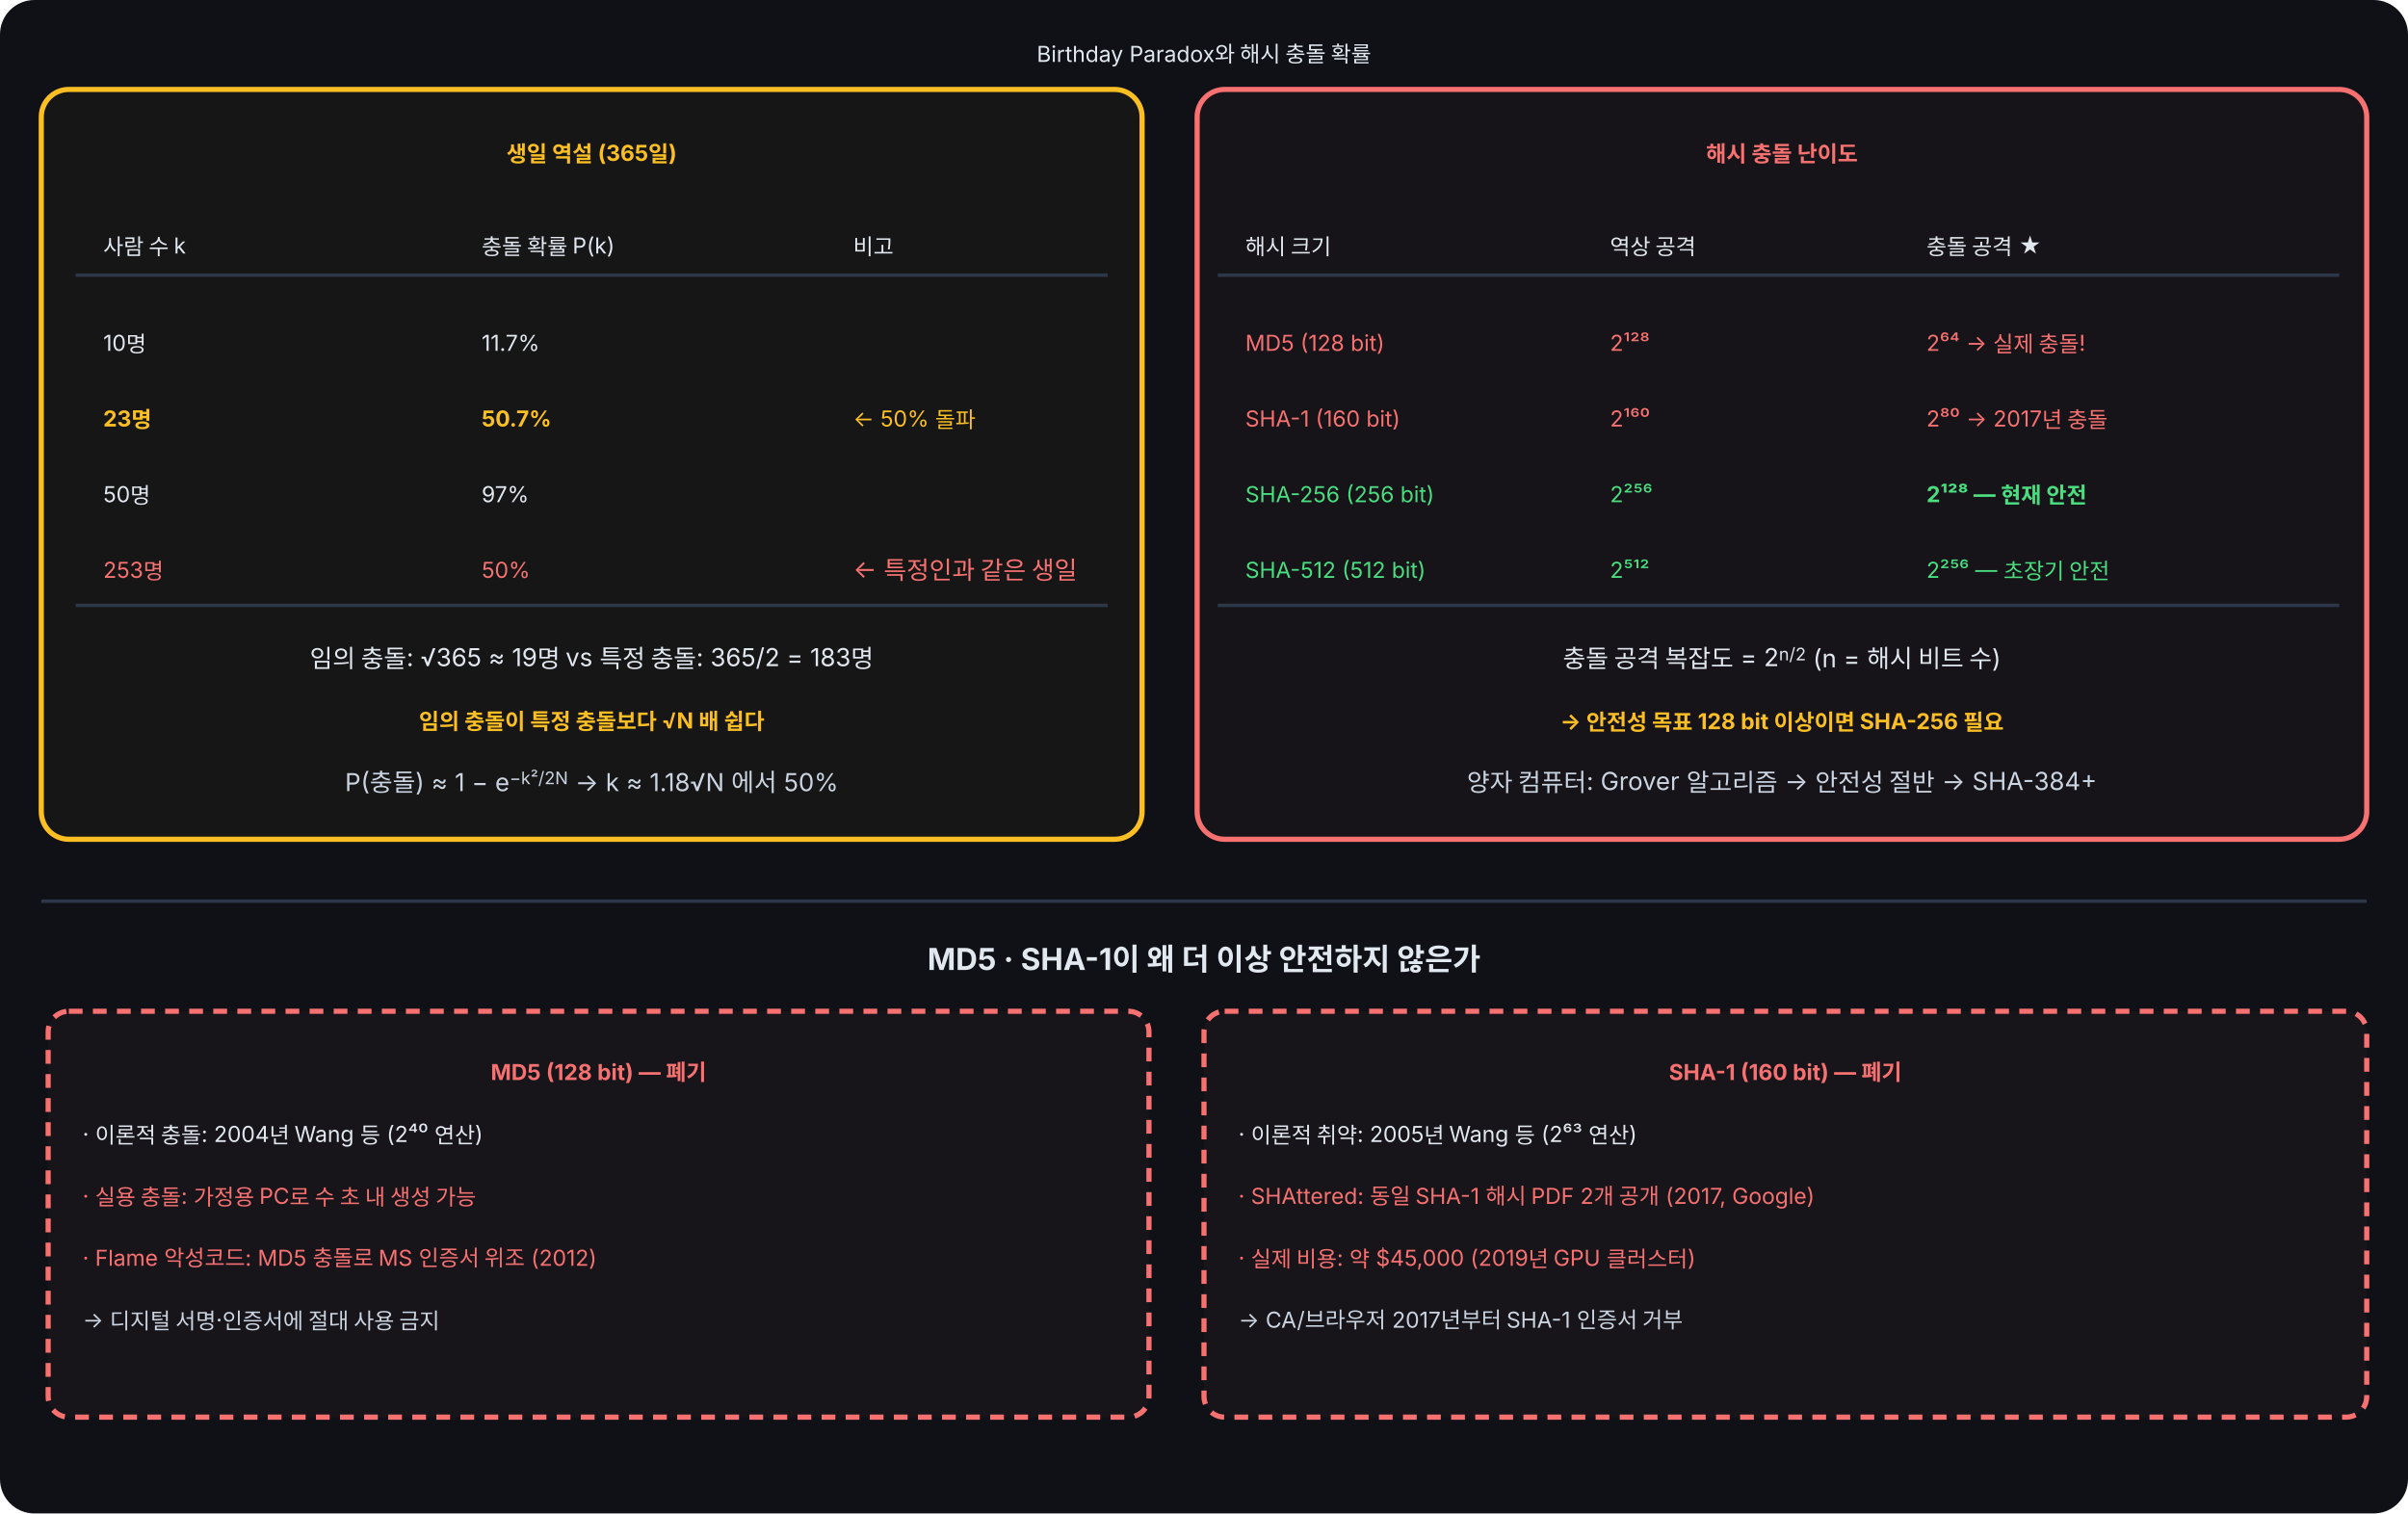
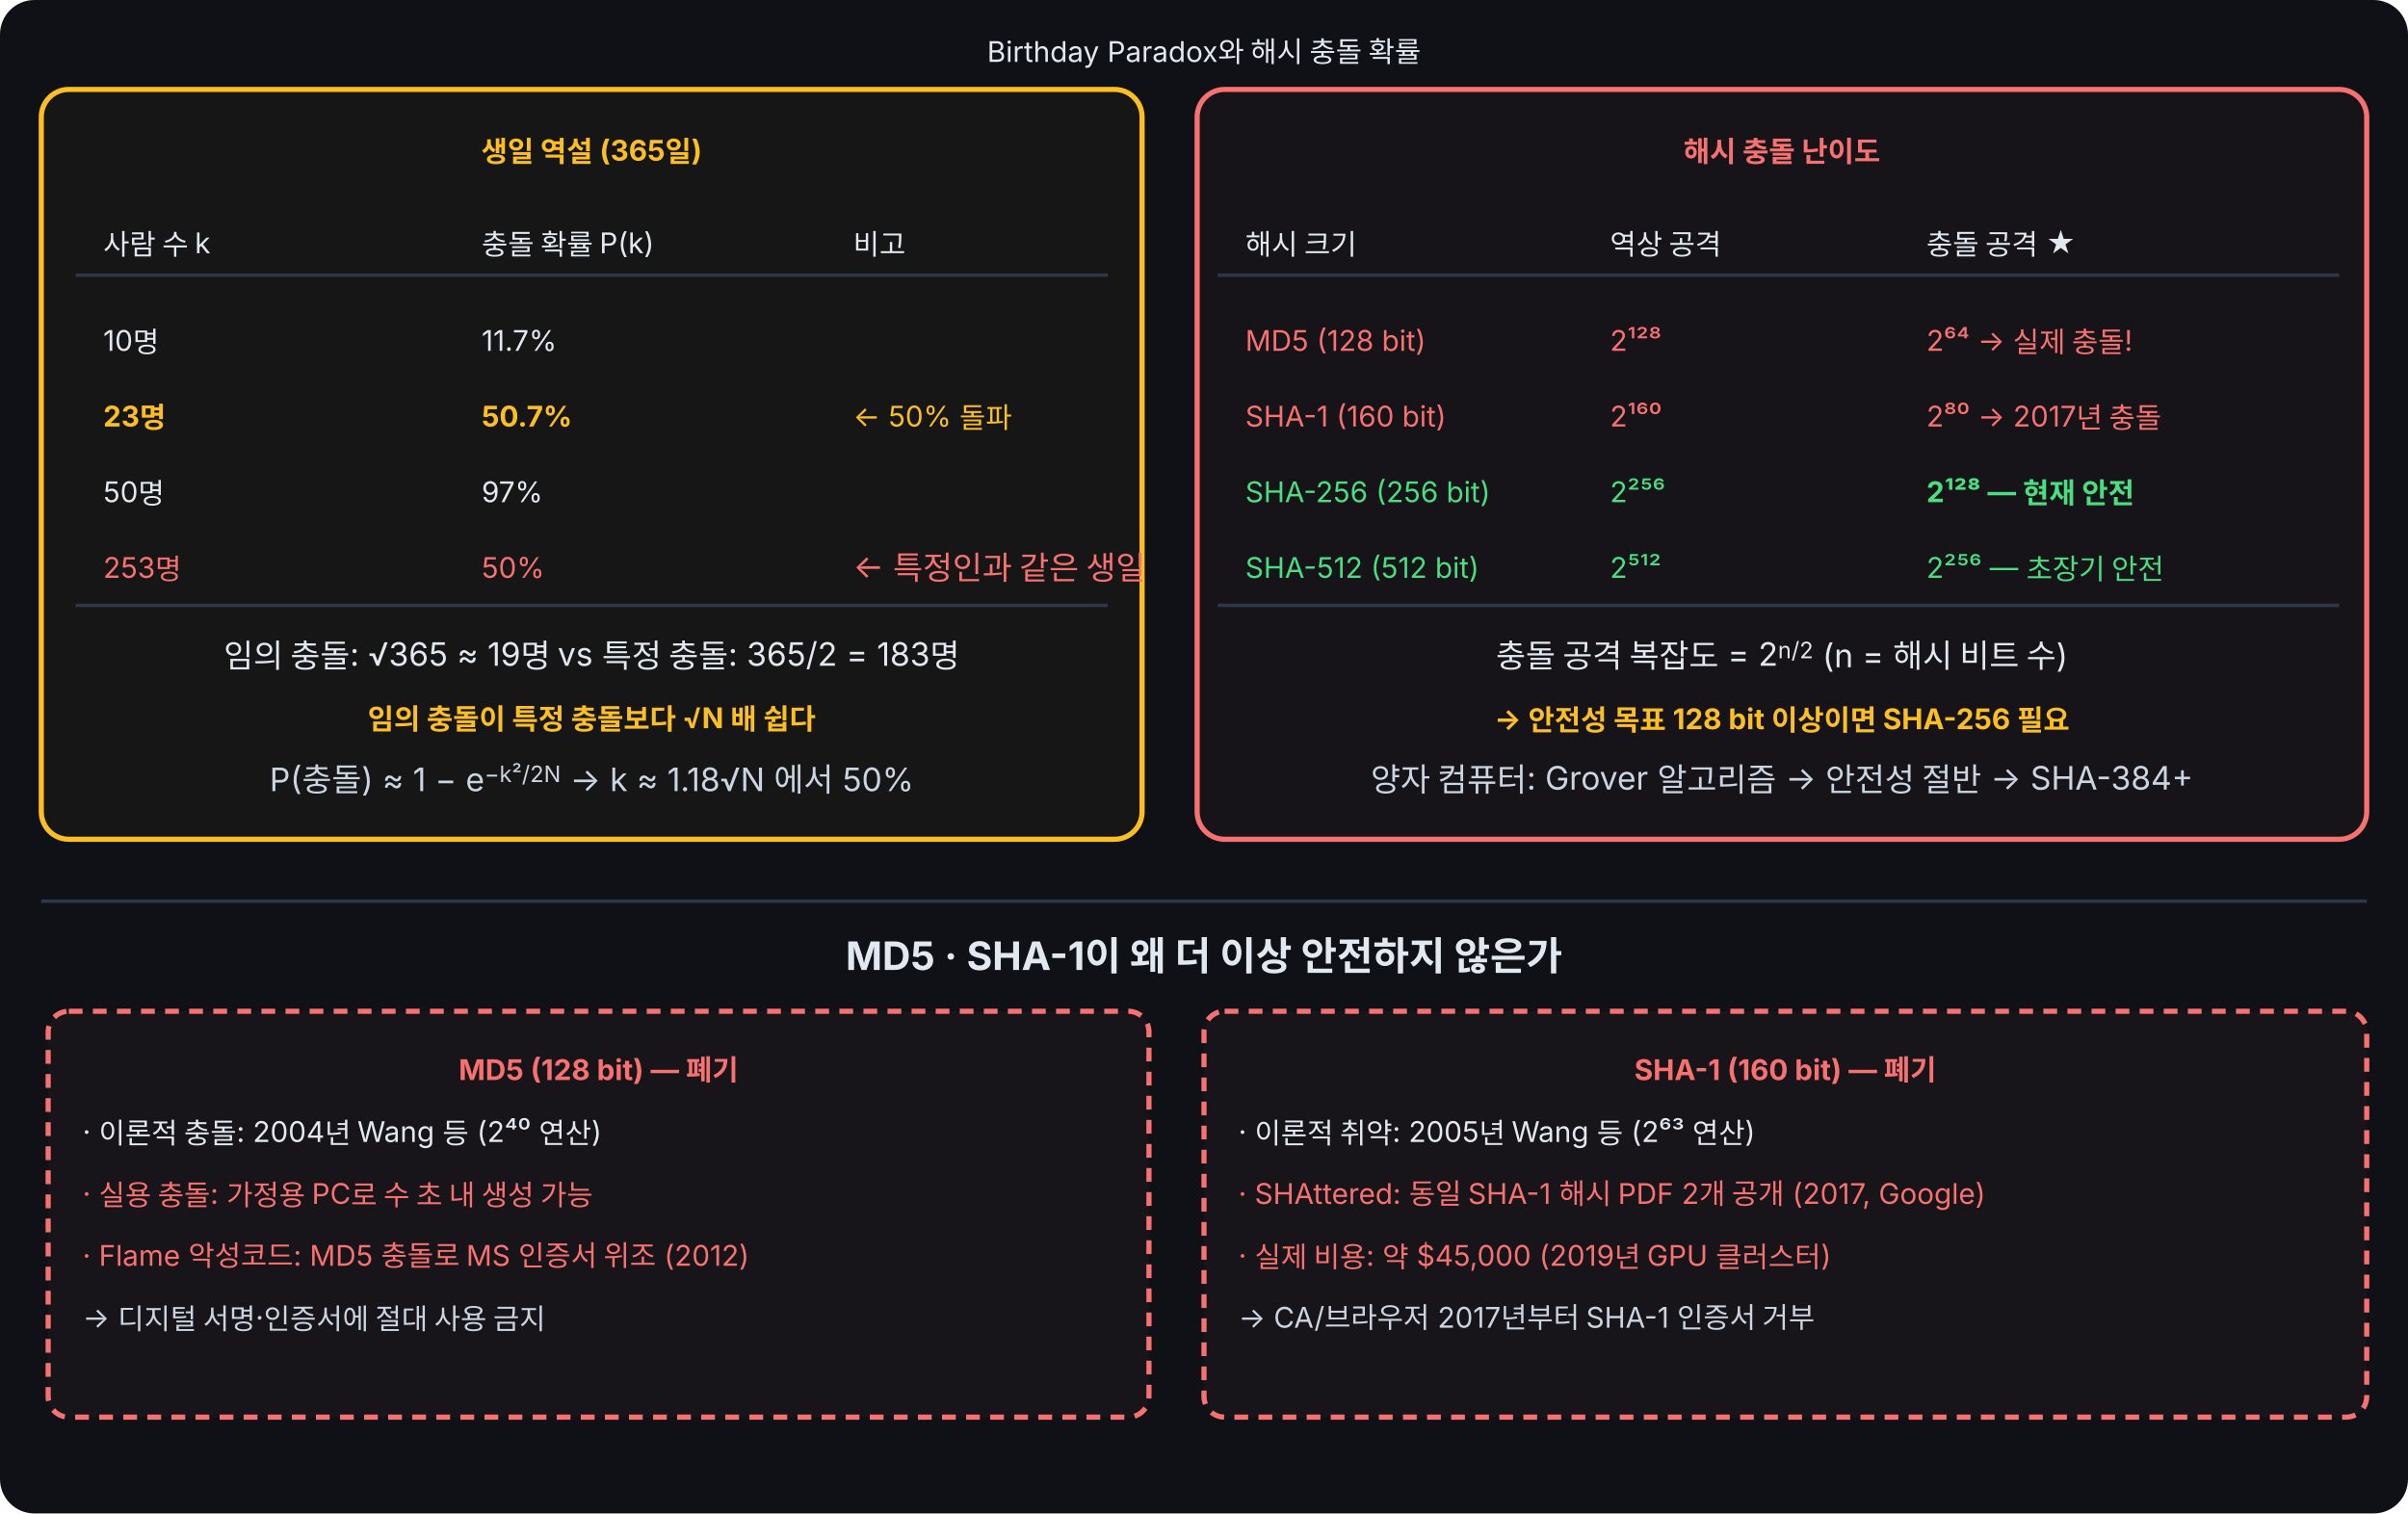
<svg xmlns="http://www.w3.org/2000/svg" viewBox="0 0 700 440" width="1260" height="792">
  <defs>
    <marker id="ra" markerWidth="8" markerHeight="6" refX="7" refY="3" orient="auto">
      <polygon points="0 0, 8 3, 0 6" fill="#94a3b8" />
    </marker>
    <marker id="ra2" markerWidth="8" markerHeight="6" refX="7" refY="3" orient="auto">
      <polygon points="0 0, 8 3, 0 6" fill="#f87171" />
    </marker>
    <marker id="ya" markerWidth="8" markerHeight="6" refX="7" refY="3" orient="auto">
      <polygon points="0 0, 8 3, 0 6" fill="#fbbf24" />
    </marker>
  </defs>
  <rect width="700" height="440" fill="#0f1117" rx="10" />
-   <text x="350" y="18" text-anchor="middle" font-family="system-ui,-apple-system,sans-serif" font-size="6.4" fill="#e2e8f0">Birthday Paradox와 해시 충돌 확률</text>
+   <text x="350" y="18" text-anchor="middle" font-family="system-ui,-apple-system,sans-serif" font-size="8.3" fill="#e2e8f0">Birthday Paradox와 해시 충돌 확률</text>
  <rect x="12" y="26" width="320" height="218" rx="8" fill="rgba(251,191,36,0.03)" stroke="#fbbf24" stroke-width="1.5" />
-   <text x="172" y="47" text-anchor="middle" font-family="system-ui,-apple-system,sans-serif" font-size="6.4" font-weight="700" fill="#fbbf24">생일 역설 (365일)</text>
-   <text x="30" y="74" font-family="system-ui,-apple-system,sans-serif" font-size="6.4" fill="#e2e8f0">사람 수  k</text>
-   <text x="140" y="74" font-family="system-ui,-apple-system,sans-serif" font-size="6.4" fill="#e2e8f0">충돌 확률 P(k)</text>
-   <text x="248" y="74" font-family="system-ui,-apple-system,sans-serif" font-size="6.4" fill="#e2e8f0">비고</text>
+   <text x="172" y="47" text-anchor="middle" font-family="system-ui,-apple-system,sans-serif" font-size="8.3" font-weight="700" fill="#fbbf24">생일 역설 (365일)</text>
+   <text x="30" y="74" font-family="system-ui,-apple-system,sans-serif" font-size="8.3" fill="#e2e8f0">사람 수  k</text>
+   <text x="140" y="74" font-family="system-ui,-apple-system,sans-serif" font-size="8.3" fill="#e2e8f0">충돌 확률 P(k)</text>
+   <text x="248" y="74" font-family="system-ui,-apple-system,sans-serif" font-size="8.3" fill="#e2e8f0">비고</text>
  <line x1="22" y1="80" x2="322" y2="80" stroke="#2d3748" stroke-width="1" />
-   <text x="30" y="102" font-family="system-ui,-apple-system,sans-serif" font-size="6.4" fill="#e2e8f0">10명</text>
-   <text x="140" y="102" font-family="system-ui,-apple-system,sans-serif" font-size="6.4" fill="#e2e8f0">11.7%</text>
-   <text x="30" y="124" font-family="system-ui,-apple-system,sans-serif" font-size="6.4" font-weight="700" fill="#fbbf24">23명</text>
-   <text x="140" y="124" font-family="system-ui,-apple-system,sans-serif" font-size="6.4" font-weight="700" fill="#fbbf24">50.7%</text>
-   <text x="248" y="124" font-family="system-ui,-apple-system,sans-serif" font-size="6.4" fill="#fbbf24">← 50% 돌파</text>
-   <text x="30" y="146" font-family="system-ui,-apple-system,sans-serif" font-size="6.4" fill="#e2e8f0">50명</text>
-   <text x="140" y="146" font-family="system-ui,-apple-system,sans-serif" font-size="6.4" fill="#e2e8f0">97%</text>
-   <text x="30" y="168" font-family="system-ui,-apple-system,sans-serif" font-size="6.4" fill="#f87171">253명</text>
-   <text x="140" y="168" font-family="system-ui,-apple-system,sans-serif" font-size="6.4" fill="#f87171">50%</text>
-   <text x="248" y="168" font-family="system-ui,-apple-system,sans-serif" font-size="7.2" fill="#f87171">← 특정인과 같은 생일</text>
+   <text x="30" y="102" font-family="system-ui,-apple-system,sans-serif" font-size="8.3" fill="#e2e8f0">10명</text>
+   <text x="140" y="102" font-family="system-ui,-apple-system,sans-serif" font-size="8.3" fill="#e2e8f0">11.7%</text>
+   <text x="30" y="124" font-family="system-ui,-apple-system,sans-serif" font-size="8.3" font-weight="700" fill="#fbbf24">23명</text>
+   <text x="140" y="124" font-family="system-ui,-apple-system,sans-serif" font-size="8.3" font-weight="700" fill="#fbbf24">50.7%</text>
+   <text x="248" y="124" font-family="system-ui,-apple-system,sans-serif" font-size="8.3" fill="#fbbf24">← 50% 돌파</text>
+   <text x="30" y="146" font-family="system-ui,-apple-system,sans-serif" font-size="8.3" fill="#e2e8f0">50명</text>
+   <text x="140" y="146" font-family="system-ui,-apple-system,sans-serif" font-size="8.3" fill="#e2e8f0">97%</text>
+   <text x="30" y="168" font-family="system-ui,-apple-system,sans-serif" font-size="8.3" fill="#f87171">253명</text>
+   <text x="140" y="168" font-family="system-ui,-apple-system,sans-serif" font-size="8.3" fill="#f87171">50%</text>
+   <text x="248" y="168" font-family="system-ui,-apple-system,sans-serif" font-size="9.4" fill="#f87171">← 특정인과 같은 생일</text>
  <line x1="22" y1="176" x2="322" y2="176" stroke="#2d3748" stroke-width="1" />
-   <text x="172" y="194" text-anchor="middle" font-family="system-ui,-apple-system,sans-serif" font-size="7.2" fill="#e2e8f0">임의 충돌: √365 ≈ 19명  vs  특정 충돌: 365/2 = 183명</text>
-   <text x="172" y="212" text-anchor="middle" font-family="system-ui,-apple-system,sans-serif" font-size="6.4" font-weight="700" fill="#fbbf24">임의 충돌이 특정 충돌보다 √N 배 쉽다</text>
-   <text x="172" y="230" text-anchor="middle" font-family="system-ui,-apple-system,sans-serif" font-size="7.2" fill="#cbd5e1">P(충돌) ≈ 1 − e<tspan baseline-shift="super" font-size="70%">−k²/2N</tspan>  →  k ≈ 1.18√N 에서 50%</text>
+   <text x="172" y="194" text-anchor="middle" font-family="system-ui,-apple-system,sans-serif" font-size="9.4" fill="#e2e8f0">임의 충돌: √365 ≈ 19명  vs  특정 충돌: 365/2 = 183명</text>
+   <text x="172" y="212" text-anchor="middle" font-family="system-ui,-apple-system,sans-serif" font-size="8.3" font-weight="700" fill="#fbbf24">임의 충돌이 특정 충돌보다 √N 배 쉽다</text>
+   <text x="172" y="230" text-anchor="middle" font-family="system-ui,-apple-system,sans-serif" font-size="9.4" fill="#cbd5e1">P(충돌) ≈ 1 − e<tspan baseline-shift="super" font-size="70%">−k²/2N</tspan>  →  k ≈ 1.18√N 에서 50%</text>
  <rect x="348" y="26" width="340" height="218" rx="8" fill="rgba(248,113,113,0.03)" stroke="#f87171" stroke-width="1.5" />
-   <text x="518" y="47" text-anchor="middle" font-family="system-ui,-apple-system,sans-serif" font-size="6.4" font-weight="700" fill="#f87171">해시 충돌 난이도</text>
-   <text x="362" y="74" font-family="system-ui,-apple-system,sans-serif" font-size="6.4" fill="#e2e8f0">해시 크기</text>
-   <text x="468" y="74" font-family="system-ui,-apple-system,sans-serif" font-size="6.4" fill="#e2e8f0">역상 공격</text>
-   <text x="560" y="74" font-family="system-ui,-apple-system,sans-serif" font-size="6.4" fill="#e2e8f0">충돌 공격 ★</text>
+   <text x="518" y="47" text-anchor="middle" font-family="system-ui,-apple-system,sans-serif" font-size="8.3" font-weight="700" fill="#f87171">해시 충돌 난이도</text>
+   <text x="362" y="74" font-family="system-ui,-apple-system,sans-serif" font-size="8.3" fill="#e2e8f0">해시 크기</text>
+   <text x="468" y="74" font-family="system-ui,-apple-system,sans-serif" font-size="8.3" fill="#e2e8f0">역상 공격</text>
+   <text x="560" y="74" font-family="system-ui,-apple-system,sans-serif" font-size="8.3" fill="#e2e8f0">충돌 공격 ★</text>
  <line x1="354" y1="80" x2="680" y2="80" stroke="#2d3748" stroke-width="1" />
-   <text x="362" y="102" font-family="system-ui,-apple-system,sans-serif" font-size="6.4" fill="#f87171">MD5 (128 bit)</text>
-   <text x="468" y="102" font-family="system-ui,-apple-system,sans-serif" font-size="6.4" fill="#f87171">2¹²⁸</text>
-   <text x="560" y="102" font-family="system-ui,-apple-system,sans-serif" font-size="6.4" fill="#f87171">2⁶⁴ → 실제 충돌!</text>
-   <text x="362" y="124" font-family="system-ui,-apple-system,sans-serif" font-size="6.4" fill="#f87171">SHA-1 (160 bit)</text>
-   <text x="468" y="124" font-family="system-ui,-apple-system,sans-serif" font-size="6.4" fill="#f87171">2¹⁶⁰</text>
-   <text x="560" y="124" font-family="system-ui,-apple-system,sans-serif" font-size="6.4" fill="#f87171">2⁸⁰ → 2017년 충돌</text>
-   <text x="362" y="146" font-family="system-ui,-apple-system,sans-serif" font-size="6.4" fill="#4ade80">SHA-256 (256 bit)</text>
-   <text x="468" y="146" font-family="system-ui,-apple-system,sans-serif" font-size="6.4" fill="#4ade80">2²⁵⁶</text>
-   <text x="560" y="146" font-family="system-ui,-apple-system,sans-serif" font-size="6.4" font-weight="700" fill="#4ade80">2¹²⁸ — 현재 안전</text>
-   <text x="362" y="168" font-family="system-ui,-apple-system,sans-serif" font-size="6.4" fill="#4ade80">SHA-512 (512 bit)</text>
-   <text x="468" y="168" font-family="system-ui,-apple-system,sans-serif" font-size="6.4" fill="#4ade80">2⁵¹²</text>
-   <text x="560" y="168" font-family="system-ui,-apple-system,sans-serif" font-size="6.4" fill="#4ade80">2²⁵⁶ — 초장기 안전</text>
+   <text x="362" y="102" font-family="system-ui,-apple-system,sans-serif" font-size="8.3" fill="#f87171">MD5 (128 bit)</text>
+   <text x="468" y="102" font-family="system-ui,-apple-system,sans-serif" font-size="8.3" fill="#f87171">2¹²⁸</text>
+   <text x="560" y="102" font-family="system-ui,-apple-system,sans-serif" font-size="8.3" fill="#f87171">2⁶⁴ → 실제 충돌!</text>
+   <text x="362" y="124" font-family="system-ui,-apple-system,sans-serif" font-size="8.3" fill="#f87171">SHA-1 (160 bit)</text>
+   <text x="468" y="124" font-family="system-ui,-apple-system,sans-serif" font-size="8.3" fill="#f87171">2¹⁶⁰</text>
+   <text x="560" y="124" font-family="system-ui,-apple-system,sans-serif" font-size="8.3" fill="#f87171">2⁸⁰ → 2017년 충돌</text>
+   <text x="362" y="146" font-family="system-ui,-apple-system,sans-serif" font-size="8.3" fill="#4ade80">SHA-256 (256 bit)</text>
+   <text x="468" y="146" font-family="system-ui,-apple-system,sans-serif" font-size="8.3" fill="#4ade80">2²⁵⁶</text>
+   <text x="560" y="146" font-family="system-ui,-apple-system,sans-serif" font-size="8.3" font-weight="700" fill="#4ade80">2¹²⁸ — 현재 안전</text>
+   <text x="362" y="168" font-family="system-ui,-apple-system,sans-serif" font-size="8.3" fill="#4ade80">SHA-512 (512 bit)</text>
+   <text x="468" y="168" font-family="system-ui,-apple-system,sans-serif" font-size="8.3" fill="#4ade80">2⁵¹²</text>
+   <text x="560" y="168" font-family="system-ui,-apple-system,sans-serif" font-size="8.3" fill="#4ade80">2²⁵⁶ — 초장기 안전</text>
  <line x1="354" y1="176" x2="680" y2="176" stroke="#2d3748" stroke-width="1" />
-   <text x="518" y="194" text-anchor="middle" font-family="system-ui,-apple-system,sans-serif" font-size="7.2" fill="#e2e8f0">충돌 공격 복잡도 = 2<tspan baseline-shift="super" font-size="70%">n/2</tspan>  (n = 해시 비트 수)</text>
-   <text x="518" y="212" text-anchor="middle" font-family="system-ui,-apple-system,sans-serif" font-size="6.4" font-weight="700" fill="#fbbf24">→ 안전성 목표 128 bit 이상이면 SHA-256 필요</text>
-   <text x="518" y="230" text-anchor="middle" font-family="system-ui,-apple-system,sans-serif" font-size="7.2" fill="#cbd5e1">양자 컴퓨터: Grover 알고리즘 → 안전성 절반 → SHA-384+</text>
+   <text x="518" y="194" text-anchor="middle" font-family="system-ui,-apple-system,sans-serif" font-size="9.4" fill="#e2e8f0">충돌 공격 복잡도 = 2<tspan baseline-shift="super" font-size="70%">n/2</tspan>  (n = 해시 비트 수)</text>
+   <text x="518" y="212" text-anchor="middle" font-family="system-ui,-apple-system,sans-serif" font-size="8.3" font-weight="700" fill="#fbbf24">→ 안전성 목표 128 bit 이상이면 SHA-256 필요</text>
+   <text x="518" y="230" text-anchor="middle" font-family="system-ui,-apple-system,sans-serif" font-size="9.4" fill="#cbd5e1">양자 컴퓨터: Grover 알고리즘 → 안전성 절반 → SHA-384+</text>
  <line x1="12" y1="262" x2="688" y2="262" stroke="#2d3748" stroke-width="1" />
-   <text x="350" y="282" text-anchor="middle" font-family="system-ui,-apple-system,sans-serif" font-size="8.8" font-weight="700" fill="#e2e8f0">MD5 · SHA-1이 왜 더 이상 안전하지 않은가</text>
+   <text x="350" y="282" text-anchor="middle" font-family="system-ui,-apple-system,sans-serif" font-size="11.4" font-weight="700" fill="#e2e8f0">MD5 · SHA-1이 왜 더 이상 안전하지 않은가</text>
  <rect x="14" y="294" width="320" height="118" rx="6" fill="rgba(248,113,113,0.04)" stroke="#f87171" stroke-width="1.5" stroke-dasharray="4,3" />
-   <text x="174" y="314" text-anchor="middle" font-family="system-ui,-apple-system,sans-serif" font-size="6.4" font-weight="700" fill="#f87171">MD5 (128 bit) — 폐기</text>
-   <text x="24" y="332" font-family="system-ui,-apple-system,sans-serif" font-size="6.4" fill="#e2e8f0">· 이론적 충돌: 2004년 Wang 등 (2⁴⁰ 연산)</text>
-   <text x="24" y="350" font-family="system-ui,-apple-system,sans-serif" font-size="6.4" fill="#f87171">· 실용 충돌: 가정용 PC로 수 초 내 생성 가능</text>
-   <text x="24" y="368" font-family="system-ui,-apple-system,sans-serif" font-size="6.4" fill="#f87171">· Flame 악성코드: MD5 충돌로 MS 인증서 위조 (2012)</text>
-   <text x="24" y="386" font-family="system-ui,-apple-system,sans-serif" font-size="6.4" fill="#cbd5e1">→ 디지털 서명·인증서에 절대 사용 금지</text>
+   <text x="174" y="314" text-anchor="middle" font-family="system-ui,-apple-system,sans-serif" font-size="8.3" font-weight="700" fill="#f87171">MD5 (128 bit) — 폐기</text>
+   <text x="24" y="332" font-family="system-ui,-apple-system,sans-serif" font-size="8.3" fill="#e2e8f0">· 이론적 충돌: 2004년 Wang 등 (2⁴⁰ 연산)</text>
+   <text x="24" y="350" font-family="system-ui,-apple-system,sans-serif" font-size="8.3" fill="#f87171">· 실용 충돌: 가정용 PC로 수 초 내 생성 가능</text>
+   <text x="24" y="368" font-family="system-ui,-apple-system,sans-serif" font-size="8.3" fill="#f87171">· Flame 악성코드: MD5 충돌로 MS 인증서 위조 (2012)</text>
+   <text x="24" y="386" font-family="system-ui,-apple-system,sans-serif" font-size="8.3" fill="#cbd5e1">→ 디지털 서명·인증서에 절대 사용 금지</text>
  <rect x="350" y="294" width="338" height="118" rx="6" fill="rgba(248,113,113,0.04)" stroke="#f87171" stroke-width="1.5" stroke-dasharray="4,3" />
-   <text x="519" y="314" text-anchor="middle" font-family="system-ui,-apple-system,sans-serif" font-size="6.4" font-weight="700" fill="#f87171">SHA-1 (160 bit) — 폐기</text>
-   <text x="360" y="332" font-family="system-ui,-apple-system,sans-serif" font-size="6.4" fill="#e2e8f0">· 이론적 취약: 2005년 Wang 등 (2⁶³ 연산)</text>
-   <text x="360" y="350" font-family="system-ui,-apple-system,sans-serif" font-size="6.4" fill="#f87171">· SHAttered: 동일 SHA-1 해시 PDF 2개 공개 (2017, Google)</text>
-   <text x="360" y="368" font-family="system-ui,-apple-system,sans-serif" font-size="6.4" fill="#f87171">· 실제 비용: 약 $45,000 (2019년 GPU 클러스터)</text>
-   <text x="360" y="386" font-family="system-ui,-apple-system,sans-serif" font-size="6.4" fill="#cbd5e1">→ CA/브라우저 2017년부터 SHA-1 인증서 거부</text>
+   <text x="519" y="314" text-anchor="middle" font-family="system-ui,-apple-system,sans-serif" font-size="8.3" font-weight="700" fill="#f87171">SHA-1 (160 bit) — 폐기</text>
+   <text x="360" y="332" font-family="system-ui,-apple-system,sans-serif" font-size="8.3" fill="#e2e8f0">· 이론적 취약: 2005년 Wang 등 (2⁶³ 연산)</text>
+   <text x="360" y="350" font-family="system-ui,-apple-system,sans-serif" font-size="8.3" fill="#f87171">· SHAttered: 동일 SHA-1 해시 PDF 2개 공개 (2017, Google)</text>
+   <text x="360" y="368" font-family="system-ui,-apple-system,sans-serif" font-size="8.3" fill="#f87171">· 실제 비용: 약 $45,000 (2019년 GPU 클러스터)</text>
+   <text x="360" y="386" font-family="system-ui,-apple-system,sans-serif" font-size="8.3" fill="#cbd5e1">→ CA/브라우저 2017년부터 SHA-1 인증서 거부</text>
</svg>
